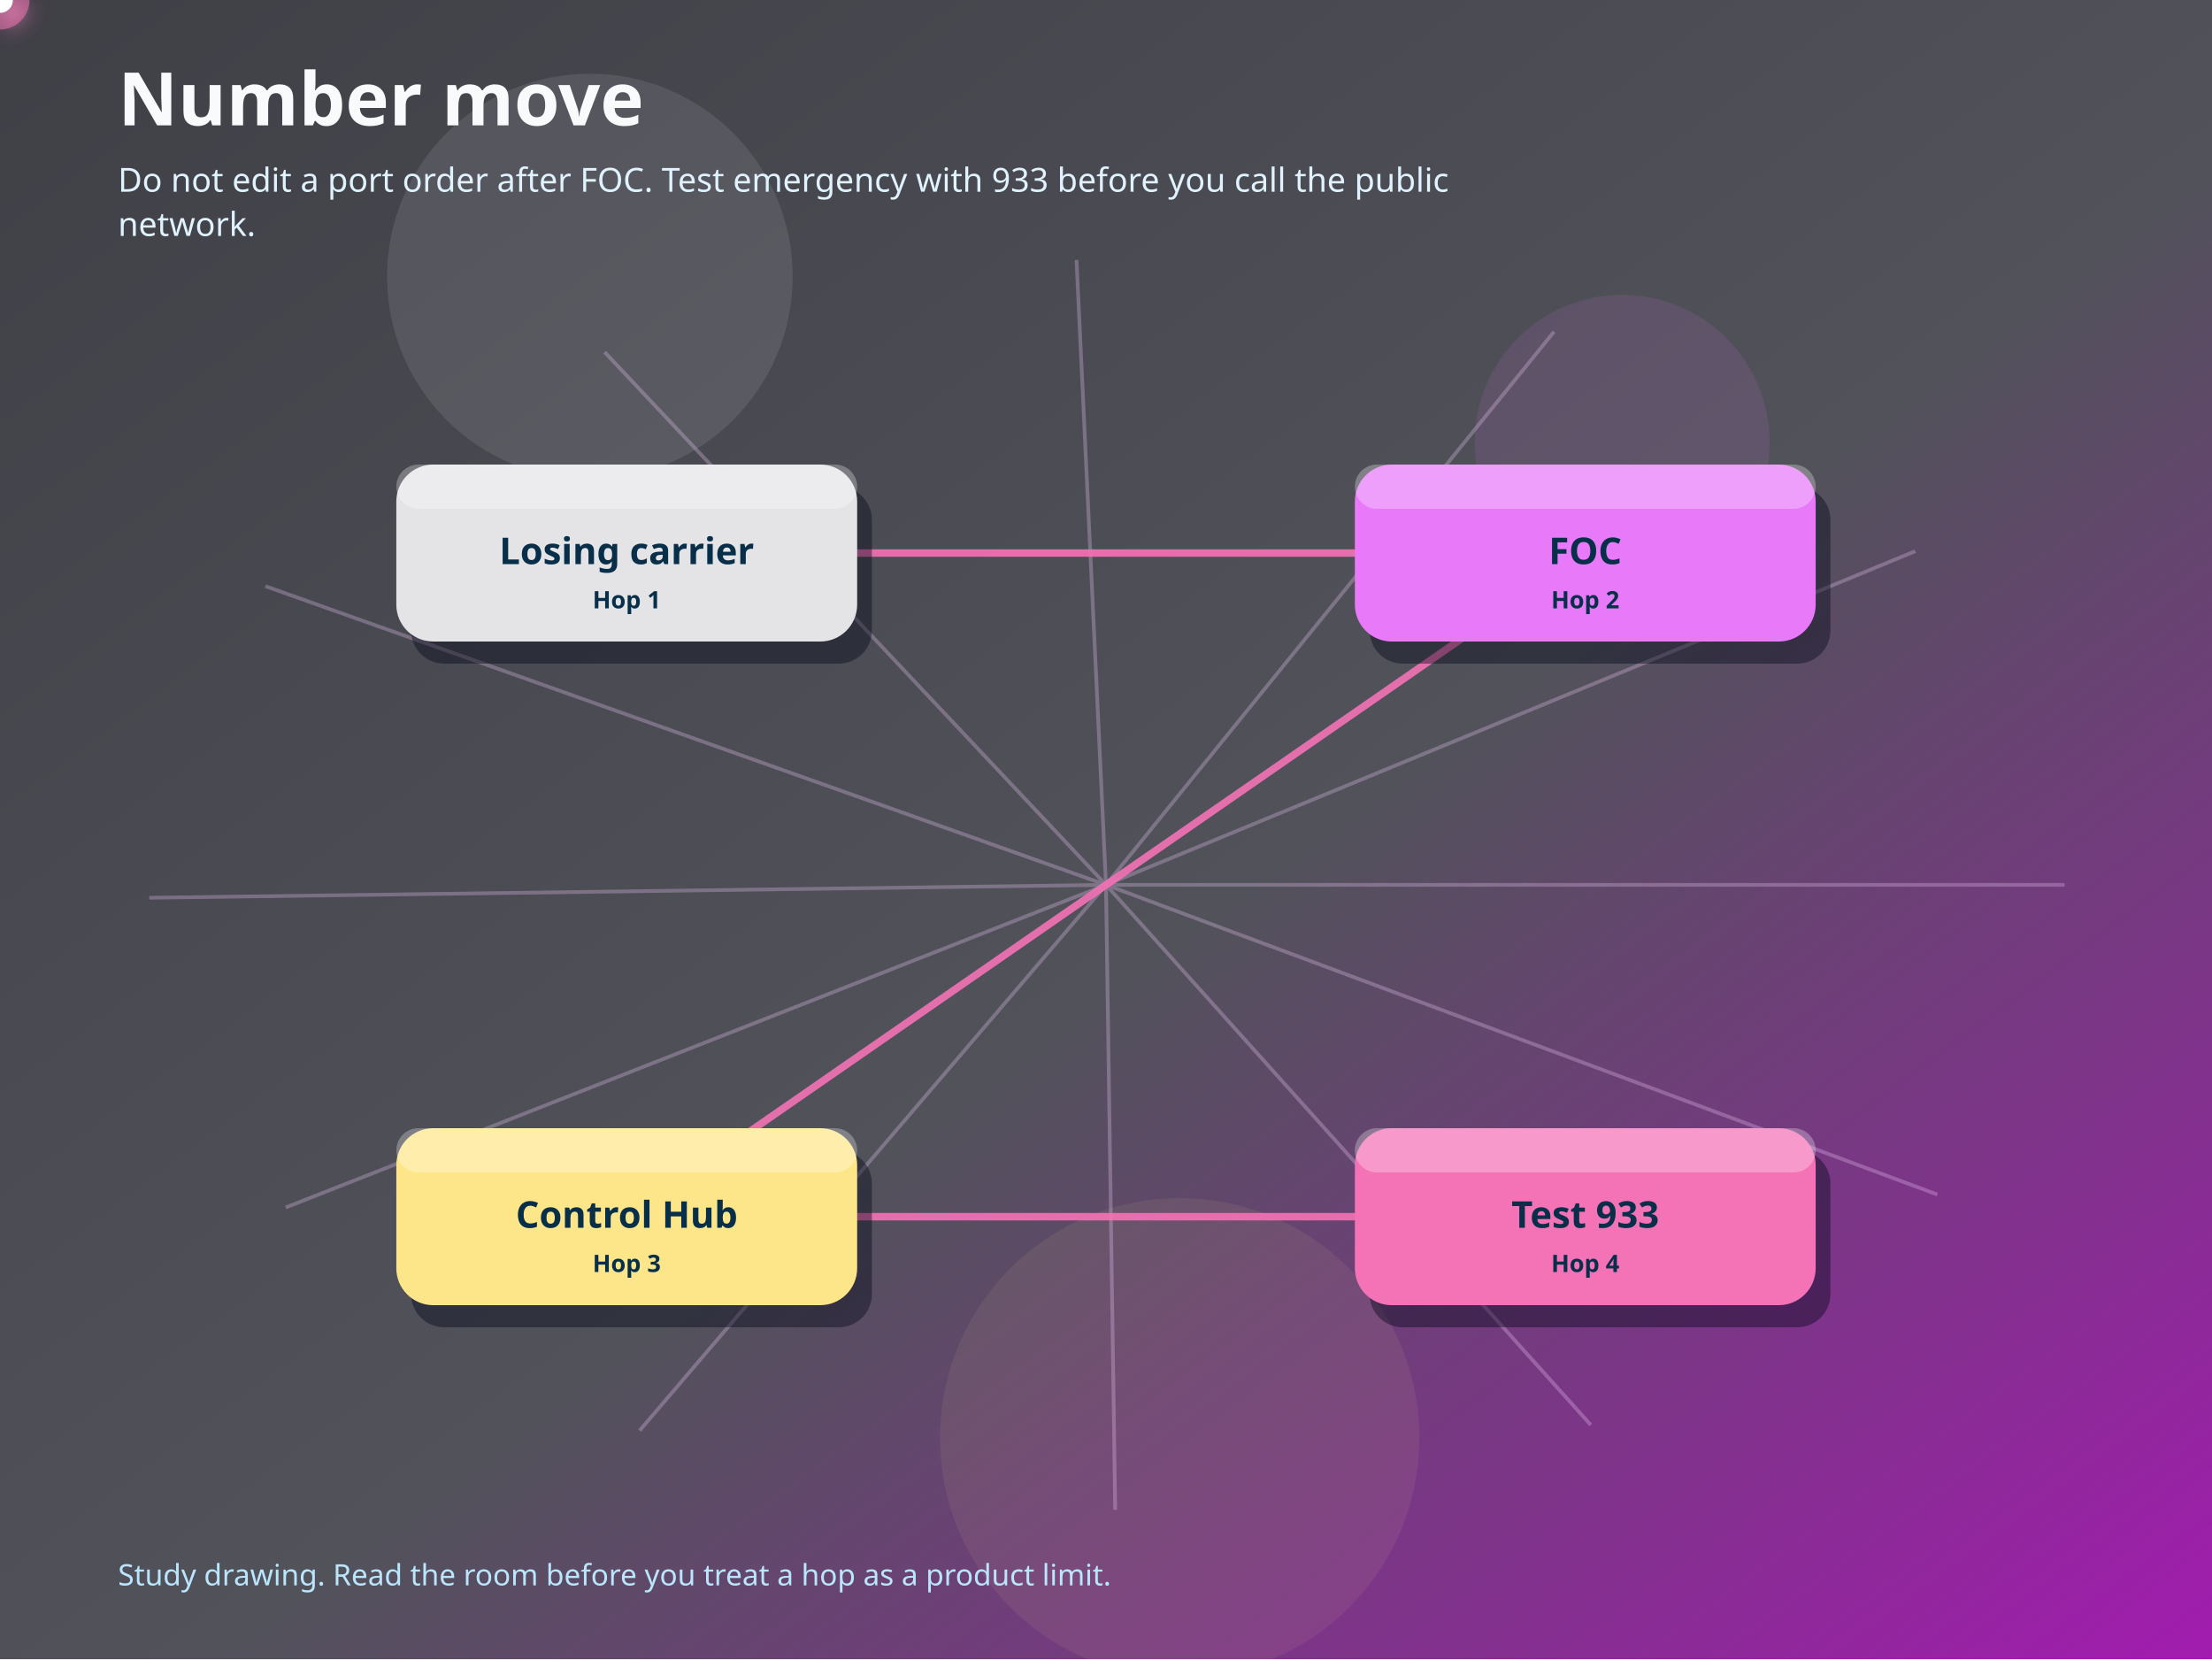
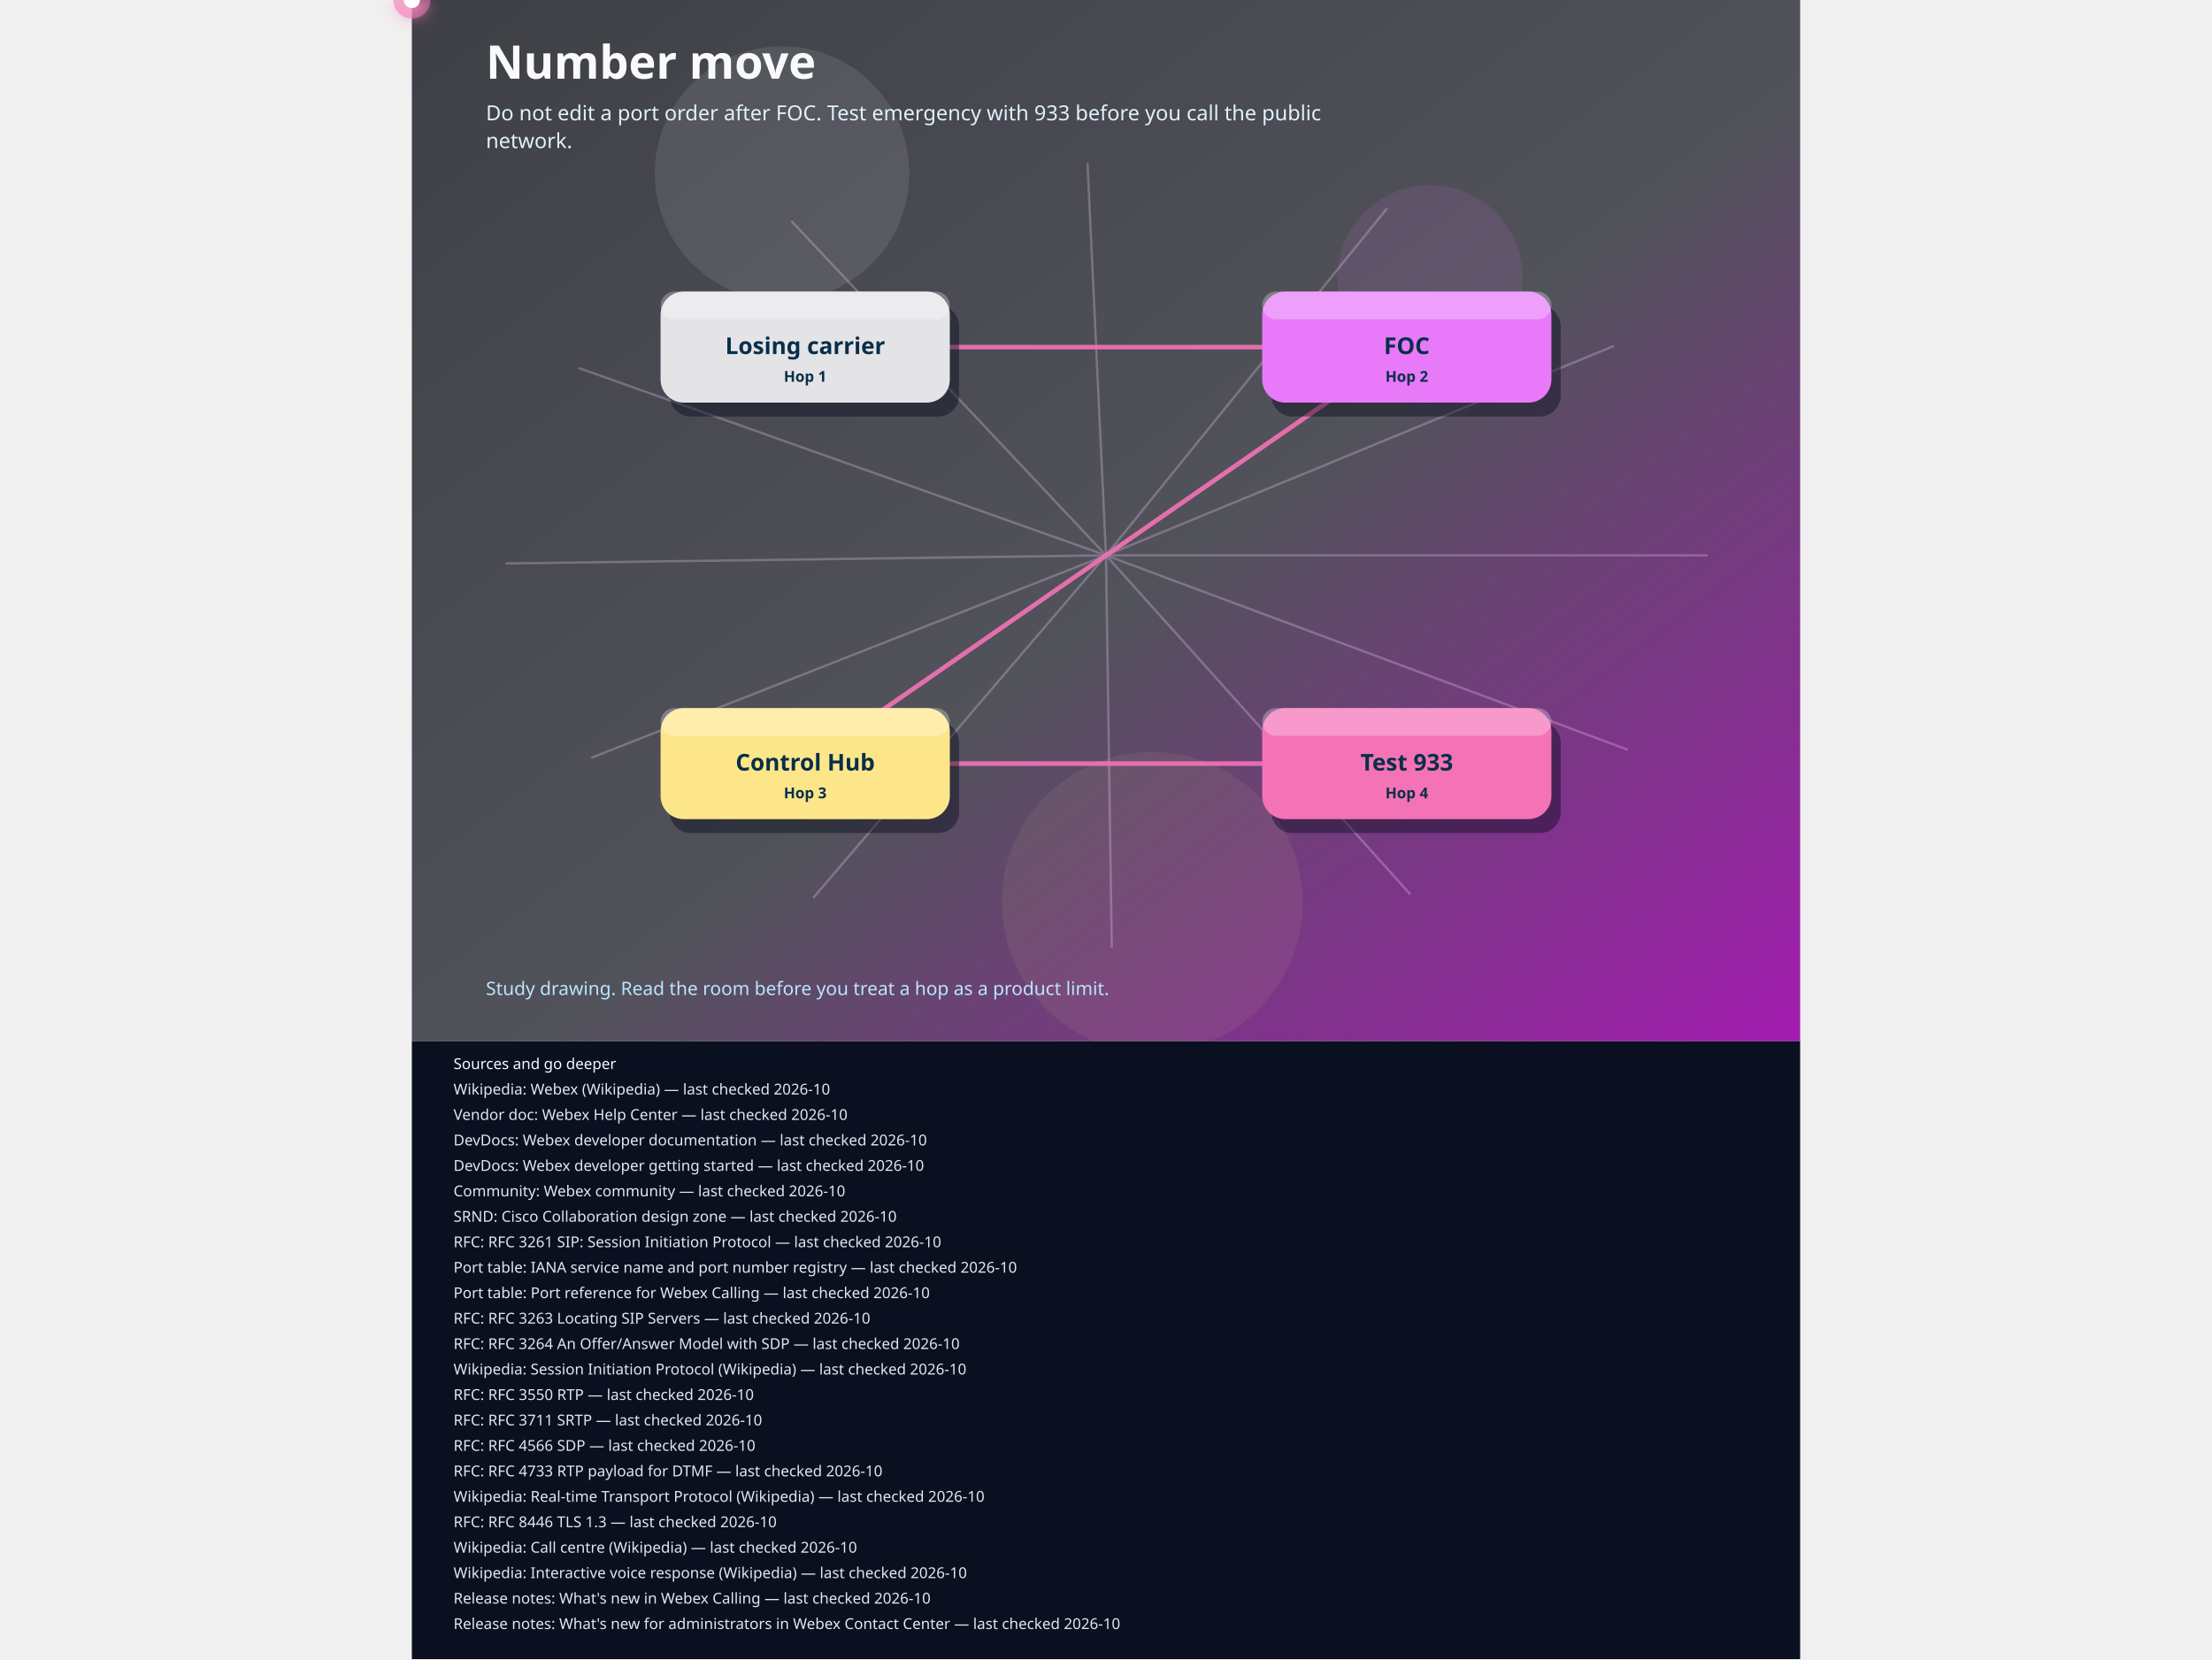
- <svg xmlns="http://www.w3.org/2000/svg" width="1200" height="900" viewBox="0 0 1200 900" data-layout="pairs" role="img" aria-label="Number move">
+ <svg xmlns="http://www.w3.org/2000/svg" data-src-base="900" width="1200" height="900" viewBox="0 0 1200 1434" data-layout="pairs" role="img" aria-label="Number move">
  <defs>
    <linearGradient id="sky" x1="0" y1="0" x2="1" y2="1">
      <stop offset="0" stop-color="#3f3f46" />
      <stop offset="0.55" stop-color="#52525b" />
      <stop offset="1" stop-color="#a21caf" />
    </linearGradient>
    <filter id="glow" x="-40%" y="-40%" width="180%" height="180%">
      <feGaussianBlur stdDeviation="6" result="b" />
      <feMerge>
        <feMergeNode in="b" />
        <feMergeNode in="SourceGraphic" />
      </feMerge>
    </filter>
  </defs>
  <rect width="1200" height="900" fill="url(#sky)" />
  <g opacity="0.5">
    <animateTransform attributeName="transform" type="translate" values="0 0; 0 12; 0 0" dur="13s" repeatCount="indefinite" />
    <circle cx="320" cy="150" r="110" fill="#e4e4e7" opacity="0.22" />
    <circle cx="880" cy="240" r="80" fill="#e879f9" opacity="0.2" />
    <circle cx="640" cy="780" r="130" fill="#fde68a" opacity="0.14" />
  </g>
  <g>
    <animateTransform attributeName="transform" type="translate" values="0 0; -16 10; 0 0" dur="18s" repeatCount="indefinite" />
    <g opacity="0.28" stroke="#f5d0fe" stroke-width="2">
      <line x1="600" y1="480" x2="1120" y2="480" />
      <line x1="600" y1="480" x2="1051" y2="648" />
      <line x1="600" y1="480" x2="863" y2="773" />
      <line x1="600" y1="480" x2="605" y2="819" />
      <line x1="600" y1="480" x2="347" y2="776" />
      <line x1="600" y1="480" x2="155" y2="655" />
      <line x1="600" y1="480" x2="81" y2="487" />
      <line x1="600" y1="480" x2="144" y2="318" />
      <line x1="600" y1="480" x2="328" y2="191" />
      <line x1="600" y1="480" x2="584" y2="141" />
      <line x1="600" y1="480" x2="843" y2="180" />
      <line x1="600" y1="480" x2="1039" y2="299" />
    </g>
  </g>
  <text x="64" y="68" fill="#f8fafc" font-size="40" font-family="system-ui,sans-serif" font-weight="800">Number move</text>
  <text x="64" y="104" fill="#e0f2fe" font-size="18" font-family="system-ui,sans-serif">Do not edit a port order after FOC. Test emergency with 933 before you call the public</text>
  <text x="64" y="128" fill="#e0f2fe" font-size="18" font-family="system-ui,sans-serif">network.</text>
  <path d="M 340 300 L 860 300 L 340 660 L 860 660" fill="none" stroke="#f472b6" stroke-width="4" stroke-linecap="round" opacity="0.9" />
  <g class="hop">
    <rect x="223.0" y="264.0" width="250" height="96" rx="18" fill="#020617" opacity="0.42" />
    <rect x="215.0" y="252.0" width="250" height="96" rx="20" fill="#e4e4e7" />
    <rect x="215.0" y="252.0" width="250" height="24" rx="12" fill="#ffffff" opacity="0.28" />
    <text x="340" y="306.0" text-anchor="middle" fill="#082f49" font-size="20" font-family="system-ui,sans-serif" font-weight="800">Losing carrier</text>
    <text x="340" y="330.0" text-anchor="middle" fill="#082f49" font-size="13" font-family="system-ui,sans-serif" font-weight="700">Hop 1</text>
  </g>
  <g class="hop">
    <rect x="743.0" y="264.0" width="250" height="96" rx="18" fill="#020617" opacity="0.42" />
    <rect x="735.0" y="252.0" width="250" height="96" rx="20" fill="#e879f9" />
    <rect x="735.0" y="252.0" width="250" height="24" rx="12" fill="#ffffff" opacity="0.28" />
    <text x="860" y="306.0" text-anchor="middle" fill="#082f49" font-size="20" font-family="system-ui,sans-serif" font-weight="800">FOC</text>
    <text x="860" y="330.0" text-anchor="middle" fill="#082f49" font-size="13" font-family="system-ui,sans-serif" font-weight="700">Hop 2</text>
  </g>
  <g class="hop">
    <rect x="223.0" y="624.0" width="250" height="96" rx="18" fill="#020617" opacity="0.42" />
    <rect x="215.0" y="612.0" width="250" height="96" rx="20" fill="#fde68a" />
    <rect x="215.0" y="612.0" width="250" height="24" rx="12" fill="#ffffff" opacity="0.28" />
    <text x="340" y="666.0" text-anchor="middle" fill="#082f49" font-size="20" font-family="system-ui,sans-serif" font-weight="800">Control Hub</text>
    <text x="340" y="690.0" text-anchor="middle" fill="#082f49" font-size="13" font-family="system-ui,sans-serif" font-weight="700">Hop 3</text>
  </g>
  <g class="hop">
    <rect x="743.0" y="624.0" width="250" height="96" rx="18" fill="#020617" opacity="0.42" />
    <rect x="735.0" y="612.0" width="250" height="96" rx="20" fill="#f472b6" />
    <rect x="735.0" y="612.0" width="250" height="24" rx="12" fill="#ffffff" opacity="0.28" />
    <text x="860" y="666.0" text-anchor="middle" fill="#082f49" font-size="20" font-family="system-ui,sans-serif" font-weight="800">Test 933</text>
    <text x="860" y="690.0" text-anchor="middle" fill="#082f49" font-size="13" font-family="system-ui,sans-serif" font-weight="700">Hop 4</text>
  </g>
  <g filter="url(#glow)">
    <animateMotion dur="4.5s" repeatCount="indefinite" path="M 340 300 L 860 300 L 340 660 L 860 660" />
    <circle r="16" fill="#f472b6" opacity="0.55" />
    <circle r="7" fill="#ffffff" />
  </g>
  <text x="64" y="860" fill="#bae6fd" font-size="16" font-family="system-ui,sans-serif">Study drawing. Read the room before you treat a hop as a product limit.</text>
+   <g id="go-deeper">
+     <rect x="0" y="900" width="1200" height="534" fill="#0b1020" />
+     <text x="36" y="924" fill="#f8fafc" font-size="13" font-family="system-ui,sans-serif">Sources and go deeper</text>
+     <a href="https://en.wikipedia.org/wiki/Webex">
+       <text x="36" y="946" fill="#e2e8f0" font-size="13" font-family="system-ui,sans-serif">Wikipedia: Webex (Wikipedia) — last checked 2026-10</text>
+     </a>
+     <a href="https://help.webex.com/">
+       <text x="36" y="968" fill="#e2e8f0" font-size="13" font-family="system-ui,sans-serif">Vendor doc: Webex Help Center — last checked 2026-10</text>
+     </a>
+     <a href="https://developer.webex.com/">
+       <text x="36" y="990" fill="#e2e8f0" font-size="13" font-family="system-ui,sans-serif">DevDocs: Webex developer documentation — last checked 2026-10</text>
+     </a>
+     <a href="https://developer.webex.com/docs/getting-started">
+       <text x="36" y="1012" fill="#e2e8f0" font-size="13" font-family="system-ui,sans-serif">DevDocs: Webex developer getting started — last checked 2026-10</text>
+     </a>
+     <a href="https://help.webex.com/community">
+       <text x="36" y="1034" fill="#e2e8f0" font-size="13" font-family="system-ui,sans-serif">Community: Webex community — last checked 2026-10</text>
+     </a>
+     <a href="https://www.cisco.com/c/en/us/solutions/enterprise/design-zone-collaboration/index.html">
+       <text x="36" y="1056" fill="#e2e8f0" font-size="13" font-family="system-ui,sans-serif">SRND: Cisco Collaboration design zone — last checked 2026-10</text>
+     </a>
+     <a href="https://www.rfc-editor.org/rfc/rfc3261">
+       <text x="36" y="1078" fill="#e2e8f0" font-size="13" font-family="system-ui,sans-serif">RFC: RFC 3261 SIP: Session Initiation Protocol — last checked 2026-10</text>
+     </a>
+     <a href="https://www.iana.org/assignments/service-names-port-numbers/service-names-port-numbers.xhtml">
+       <text x="36" y="1100" fill="#e2e8f0" font-size="13" font-family="system-ui,sans-serif">Port table: IANA service name and port number registry — last checked 2026-10</text>
+     </a>
+     <a href="https://help.webex.com/article/b2exve">
+       <text x="36" y="1122" fill="#e2e8f0" font-size="13" font-family="system-ui,sans-serif">Port table: Port reference for Webex Calling — last checked 2026-10</text>
+     </a>
+     <a href="https://www.rfc-editor.org/rfc/rfc3263">
+       <text x="36" y="1144" fill="#e2e8f0" font-size="13" font-family="system-ui,sans-serif">RFC: RFC 3263 Locating SIP Servers — last checked 2026-10</text>
+     </a>
+     <a href="https://www.rfc-editor.org/rfc/rfc3264">
+       <text x="36" y="1166" fill="#e2e8f0" font-size="13" font-family="system-ui,sans-serif">RFC: RFC 3264 An Offer/Answer Model with SDP — last checked 2026-10</text>
+     </a>
+     <a href="https://en.wikipedia.org/wiki/Session_Initiation_Protocol">
+       <text x="36" y="1188" fill="#e2e8f0" font-size="13" font-family="system-ui,sans-serif">Wikipedia: Session Initiation Protocol (Wikipedia) — last checked 2026-10</text>
+     </a>
+     <a href="https://www.rfc-editor.org/rfc/rfc3550">
+       <text x="36" y="1210" fill="#e2e8f0" font-size="13" font-family="system-ui,sans-serif">RFC: RFC 3550 RTP — last checked 2026-10</text>
+     </a>
+     <a href="https://www.rfc-editor.org/rfc/rfc3711">
+       <text x="36" y="1232" fill="#e2e8f0" font-size="13" font-family="system-ui,sans-serif">RFC: RFC 3711 SRTP — last checked 2026-10</text>
+     </a>
+     <a href="https://www.rfc-editor.org/rfc/rfc4566">
+       <text x="36" y="1254" fill="#e2e8f0" font-size="13" font-family="system-ui,sans-serif">RFC: RFC 4566 SDP — last checked 2026-10</text>
+     </a>
+     <a href="https://www.rfc-editor.org/rfc/rfc4733">
+       <text x="36" y="1276" fill="#e2e8f0" font-size="13" font-family="system-ui,sans-serif">RFC: RFC 4733 RTP payload for DTMF — last checked 2026-10</text>
+     </a>
+     <a href="https://en.wikipedia.org/wiki/Real-time_Transport_Protocol">
+       <text x="36" y="1298" fill="#e2e8f0" font-size="13" font-family="system-ui,sans-serif">Wikipedia: Real-time Transport Protocol (Wikipedia) — last checked 2026-10</text>
+     </a>
+     <a href="https://www.rfc-editor.org/rfc/rfc8446">
+       <text x="36" y="1320" fill="#e2e8f0" font-size="13" font-family="system-ui,sans-serif">RFC: RFC 8446 TLS 1.3 — last checked 2026-10</text>
+     </a>
+     <a href="https://en.wikipedia.org/wiki/Call_centre">
+       <text x="36" y="1342" fill="#e2e8f0" font-size="13" font-family="system-ui,sans-serif">Wikipedia: Call centre (Wikipedia) — last checked 2026-10</text>
+     </a>
+     <a href="https://en.wikipedia.org/wiki/Interactive_voice_response">
+       <text x="36" y="1364" fill="#e2e8f0" font-size="13" font-family="system-ui,sans-serif">Wikipedia: Interactive voice response (Wikipedia) — last checked 2026-10</text>
+     </a>
+     <a href="https://help.webex.com/article/278bz2">
+       <text x="36" y="1386" fill="#e2e8f0" font-size="13" font-family="system-ui,sans-serif">Release notes: What's new in Webex Calling — last checked 2026-10</text>
+     </a>
+     <a href="https://help.webex.com/article/nv7abhz">
+       <text x="36" y="1408" fill="#e2e8f0" font-size="13" font-family="system-ui,sans-serif">Release notes: What's new for administrators in Webex Contact Center — last checked 2026-10</text>
+     </a>
+   </g>
</svg>
